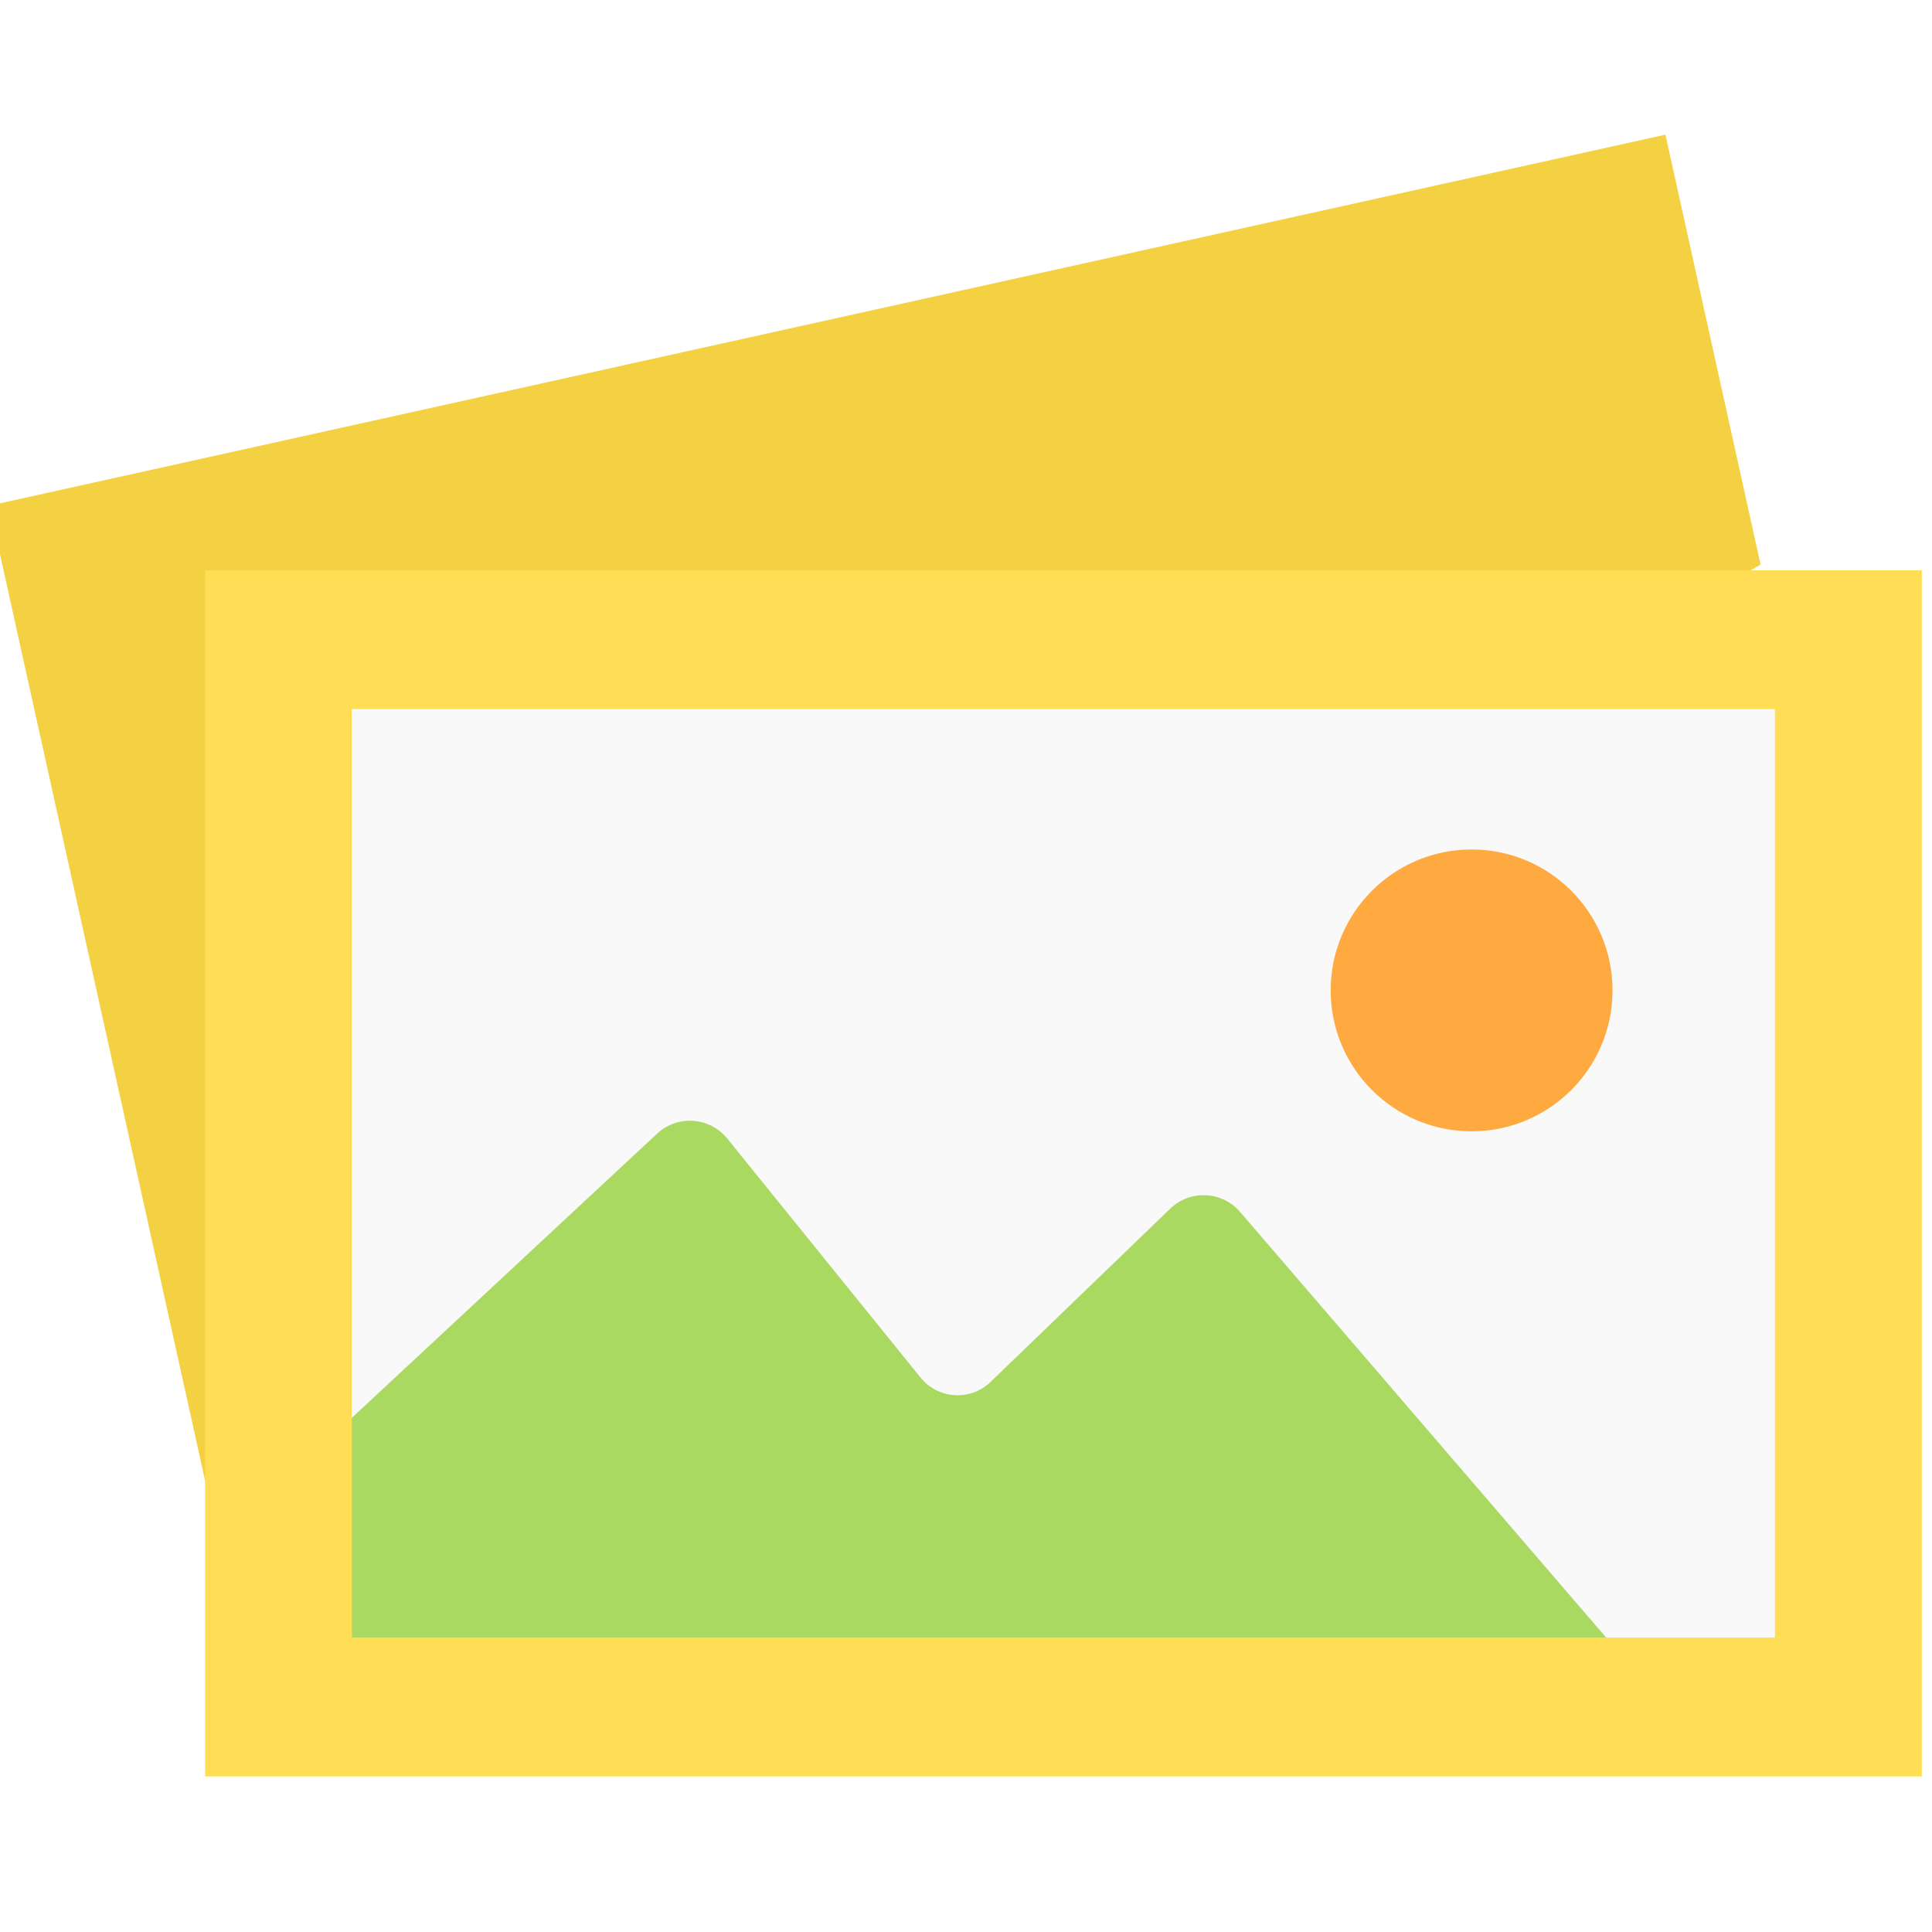
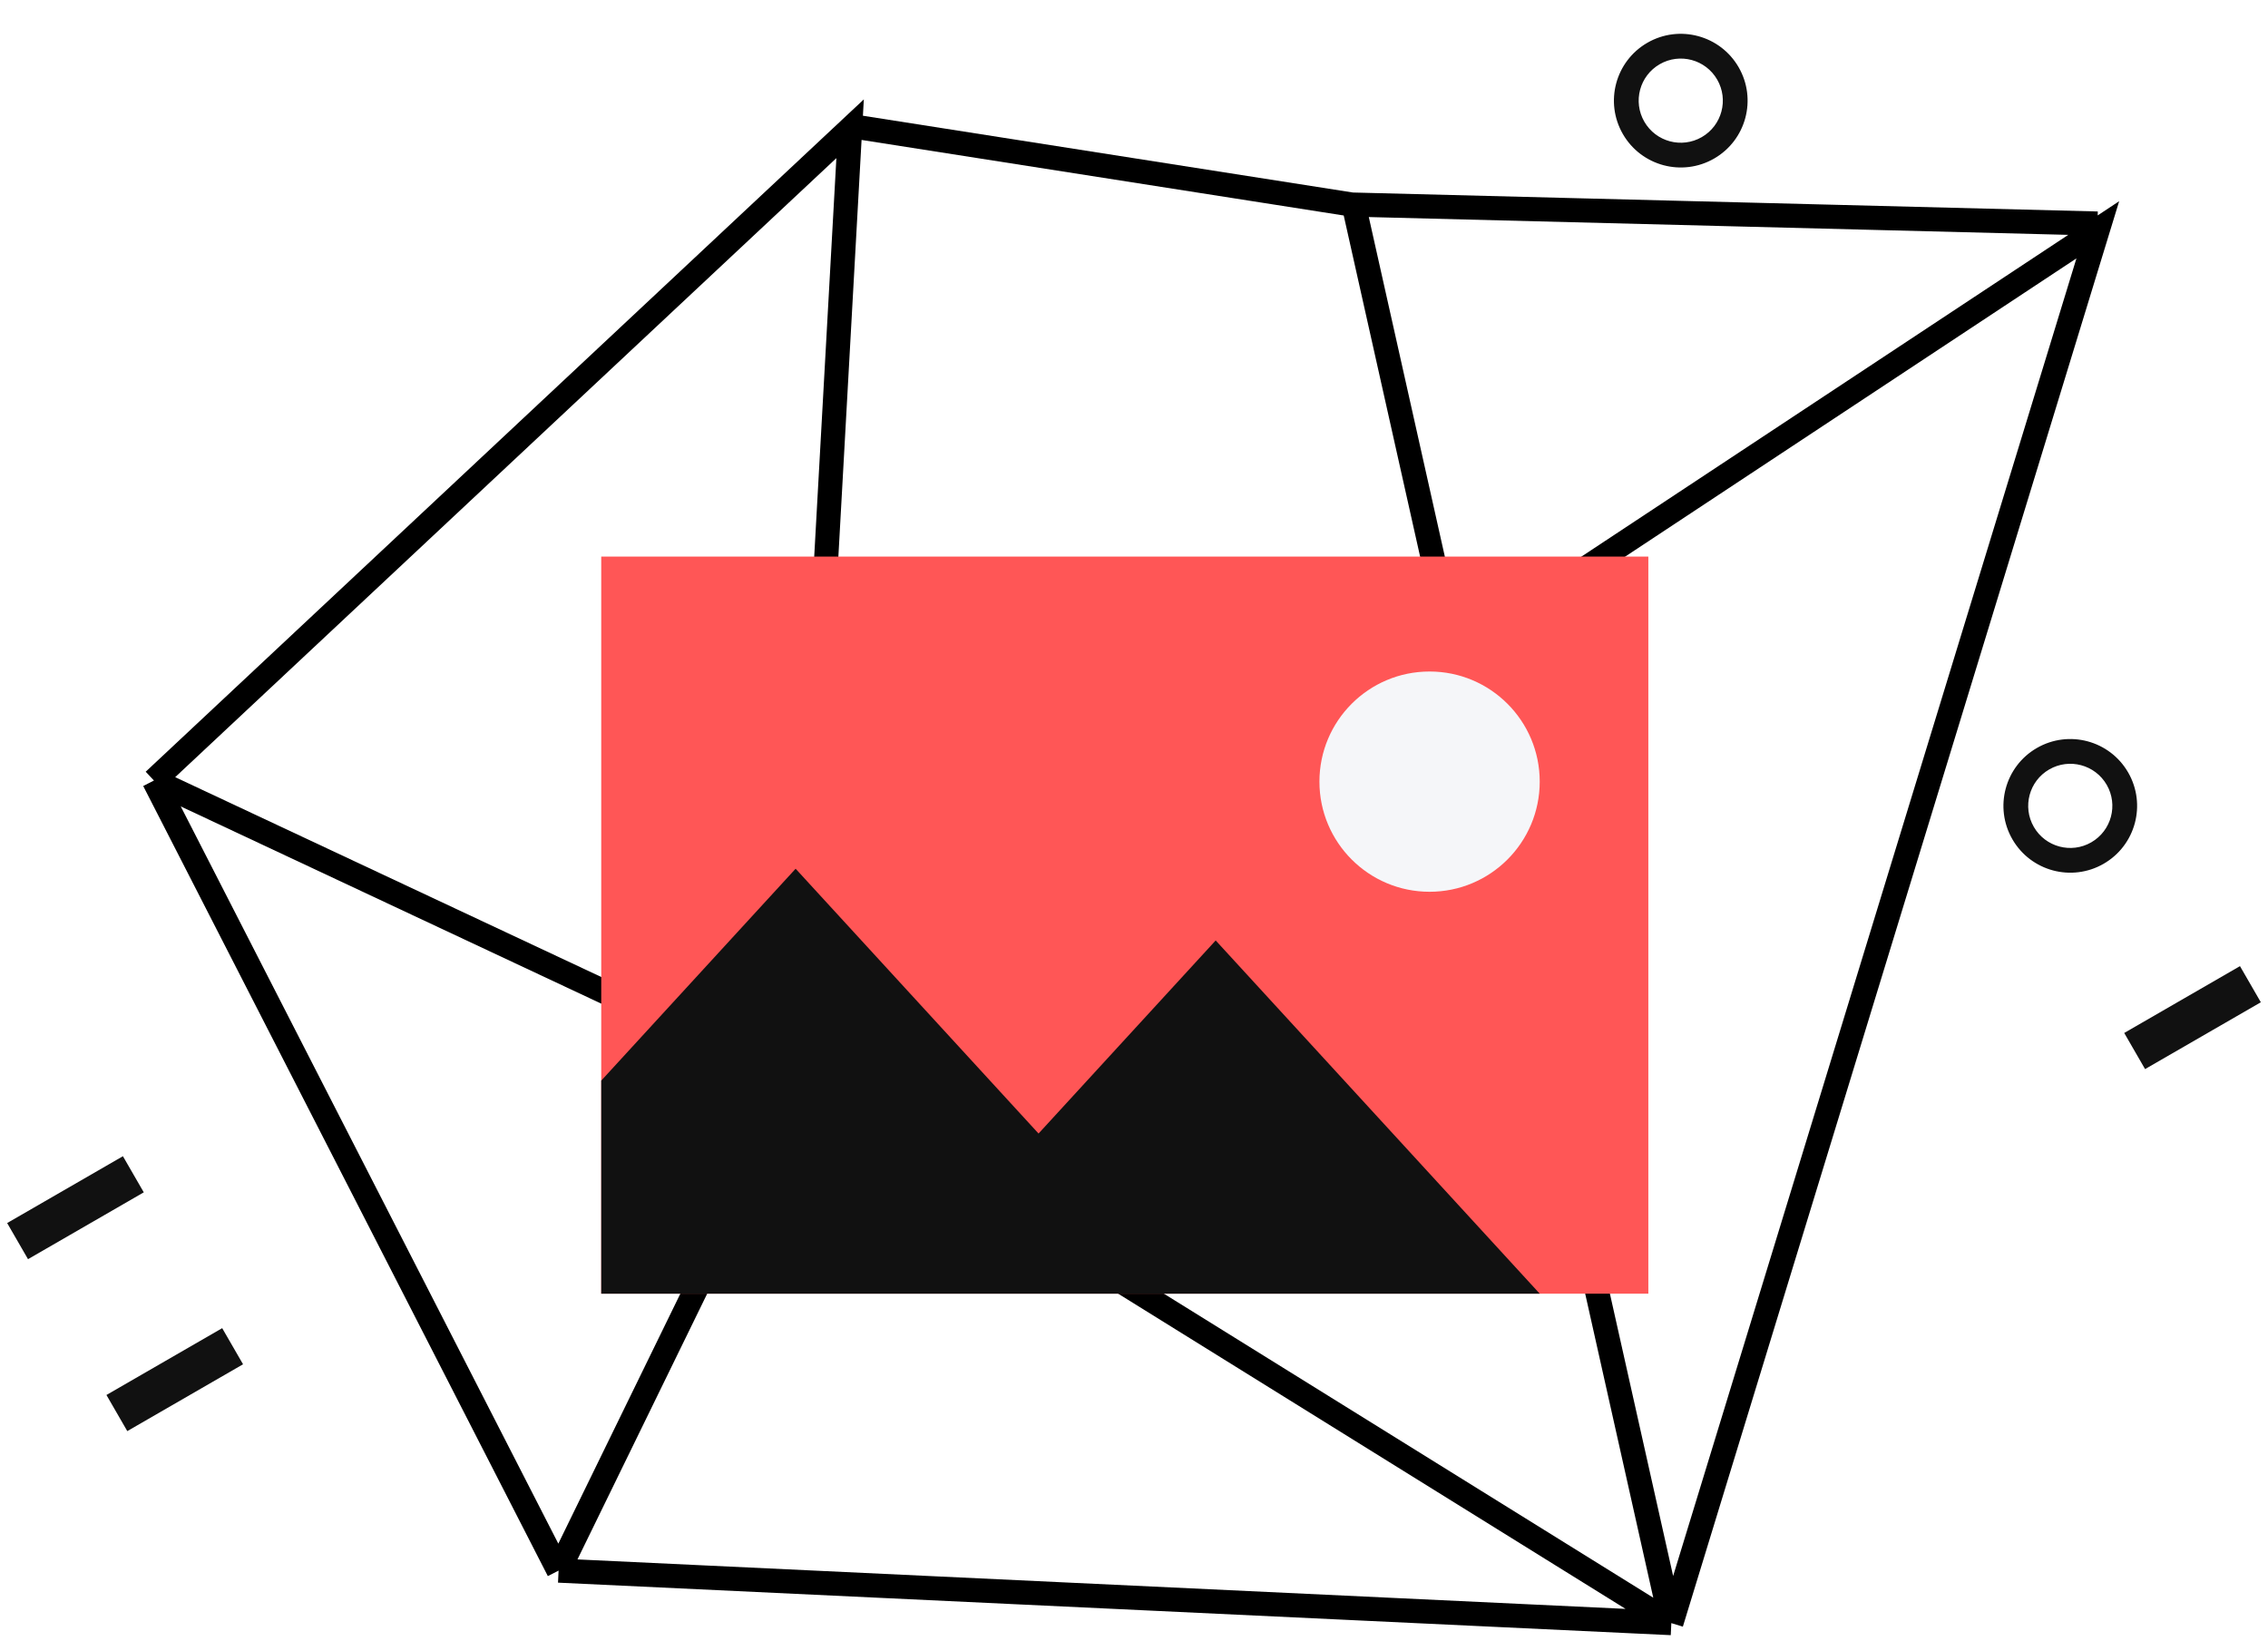
- <svg xmlns="http://www.w3.org/2000/svg" version="1.1" width="350" height="350" viewBox="0 0 350 350" xml:space="preserve">
-   <defs>
- </defs>
-   <g id="icon" style="stroke: none; stroke-width: 1; stroke-dasharray: none; stroke-linecap: butt; stroke-linejoin: miter; stroke-miterlimit: 10; fill: none; fill-rule: nonzero; opacity: 1;" transform="translate(-1.944444 -1.944444) scale(3.89 3.89)">
-     <polyline points="10.05,69.45 1.86,32.46 0,24.05 78.06,6.77 82.49,26.79 " style="stroke: none; stroke-width: 1; stroke-dasharray: none; stroke-linecap: butt; stroke-linejoin: miter; stroke-miterlimit: 10; fill: rgb(244,209,66); fill-rule: nonzero; opacity: 1;" transform="  matrix(1 0 0 1 0 0) " />
-     <rect x="10.05" y="27.06" rx="0" ry="0" width="79.95" height="56.17" style="stroke: none; stroke-width: 1; stroke-dasharray: none; stroke-linecap: butt; stroke-linejoin: miter; stroke-miterlimit: 10; fill: rgb(255,222,85); fill-rule: nonzero; opacity: 1;" transform=" matrix(1 0 0 1 0 0) " />
-     <rect x="16.88" y="33.52" rx="0" ry="0" width="66.28" height="43.24" style="stroke: none; stroke-width: 1; stroke-dasharray: none; stroke-linecap: butt; stroke-linejoin: miter; stroke-miterlimit: 10; fill: rgb(249,249,249); fill-rule: nonzero; opacity: 1;" transform=" matrix(1 0 0 1 0 0) " />
-     <path d="M 75.299 76.762 L 58.251 56.939 c -0.839 -0.976 -2.326 -1.045 -3.252 -0.152 l -8.368 8.07 c -0.935 0.901 -2.441 0.808 -3.258 -0.201 L 34.37 53.524 c -0.816 -1.009 -2.317 -1.115 -3.267 -0.231 l -14.222 13.24 v 10.228 H 75.299 z" style="stroke: none; stroke-width: 1; stroke-dasharray: none; stroke-linecap: butt; stroke-linejoin: miter; stroke-miterlimit: 10; fill: rgb(170,217,98); fill-rule: nonzero; opacity: 1;" transform=" matrix(1 0 0 1 0 0) " stroke-linecap="round" />
-     <circle cx="69.033" cy="46.623" r="6.563" style="stroke: none; stroke-width: 1; stroke-dasharray: none; stroke-linecap: butt; stroke-linejoin: miter; stroke-miterlimit: 10; fill: rgb(255,169,65); fill-rule: nonzero; opacity: 1;" transform="  matrix(1 0 0 1 0 0) " />
-   </g>
+ <svg xmlns="http://www.w3.org/2000/svg" width="188" height="136" viewBox="0 0 188 136" fill="none">
+   <path d="M142.092 13.142C139.443 14.671 136.055 13.764 134.525 11.114C132.995 8.464 133.903 5.076 136.552 3.546C139.202 2.017 142.59 2.924 144.12 5.574C145.65 8.224 144.742 11.612 142.092 13.142ZM137.578 5.323C135.91 6.286 135.338 8.42 136.302 10.088C137.265 11.756 139.398 12.328 141.066 11.365C142.735 10.402 143.306 8.268 142.343 6.6C141.38 4.931 139.247 4.36 137.578 5.323Z" fill="#111111" />
+   <path d="M174.38 71.603C171.73 73.133 168.342 72.225 166.812 69.576C165.283 66.926 166.19 63.538 168.84 62.008C171.49 60.478 174.878 61.386 176.408 64.036C177.937 66.685 177.03 70.073 174.38 71.603ZM169.866 63.785C168.198 64.748 167.626 66.881 168.589 68.55C169.552 70.218 171.686 70.79 173.354 69.826C175.022 68.863 175.594 66.73 174.631 65.061C173.668 63.393 171.534 62.822 169.866 63.785Z" fill="#111111" />
+   <rect x="187.406" y="83.086" width="11.08" height="3.458" transform="rotate(150 187.406 83.0862)" fill="#111111" />
+   <rect x="11.918" y="98.844" width="11.08" height="3.458" transform="rotate(150 11.918 98.8438)" fill="#111111" />
+   <rect x="20.147" y="113.097" width="11.08" height="3.458" transform="rotate(150 20.147 113.097)" fill="#111111" />
+   <path d="M66.069 89.708L70.467 10.673L12.761 64.704M66.069 89.708L12.761 64.704M66.069 89.708L46.302 130.201M12.761 64.704L46.302 130.201M46.302 130.201L138.54 134.554M112.131 16.623L120.567 54.294M120.567 54.294L138.54 134.554M120.567 54.294L66.679 89.909L138.54 134.554M120.567 54.294L173.892 19.05L138.54 134.554M70.361 10.423L112.057 16.957L173.866 18.531" stroke="black" stroke-width="2" />
+   <rect x="49.838" y="46.14" width="86.797" height="61.104" fill="#FF5656" />
+   <circle cx="118.501" cy="64.797" r="9.13" fill="#F5F6F9" />
+   <path fill-rule="evenodd" clip-rule="evenodd" d="M49.838 107.243H73.911L73.911 107.243H127.632L100.771 77.962L86.088 93.969L65.951 72.016L49.838 89.582V107.243Z" fill="#111111" />
</svg>
